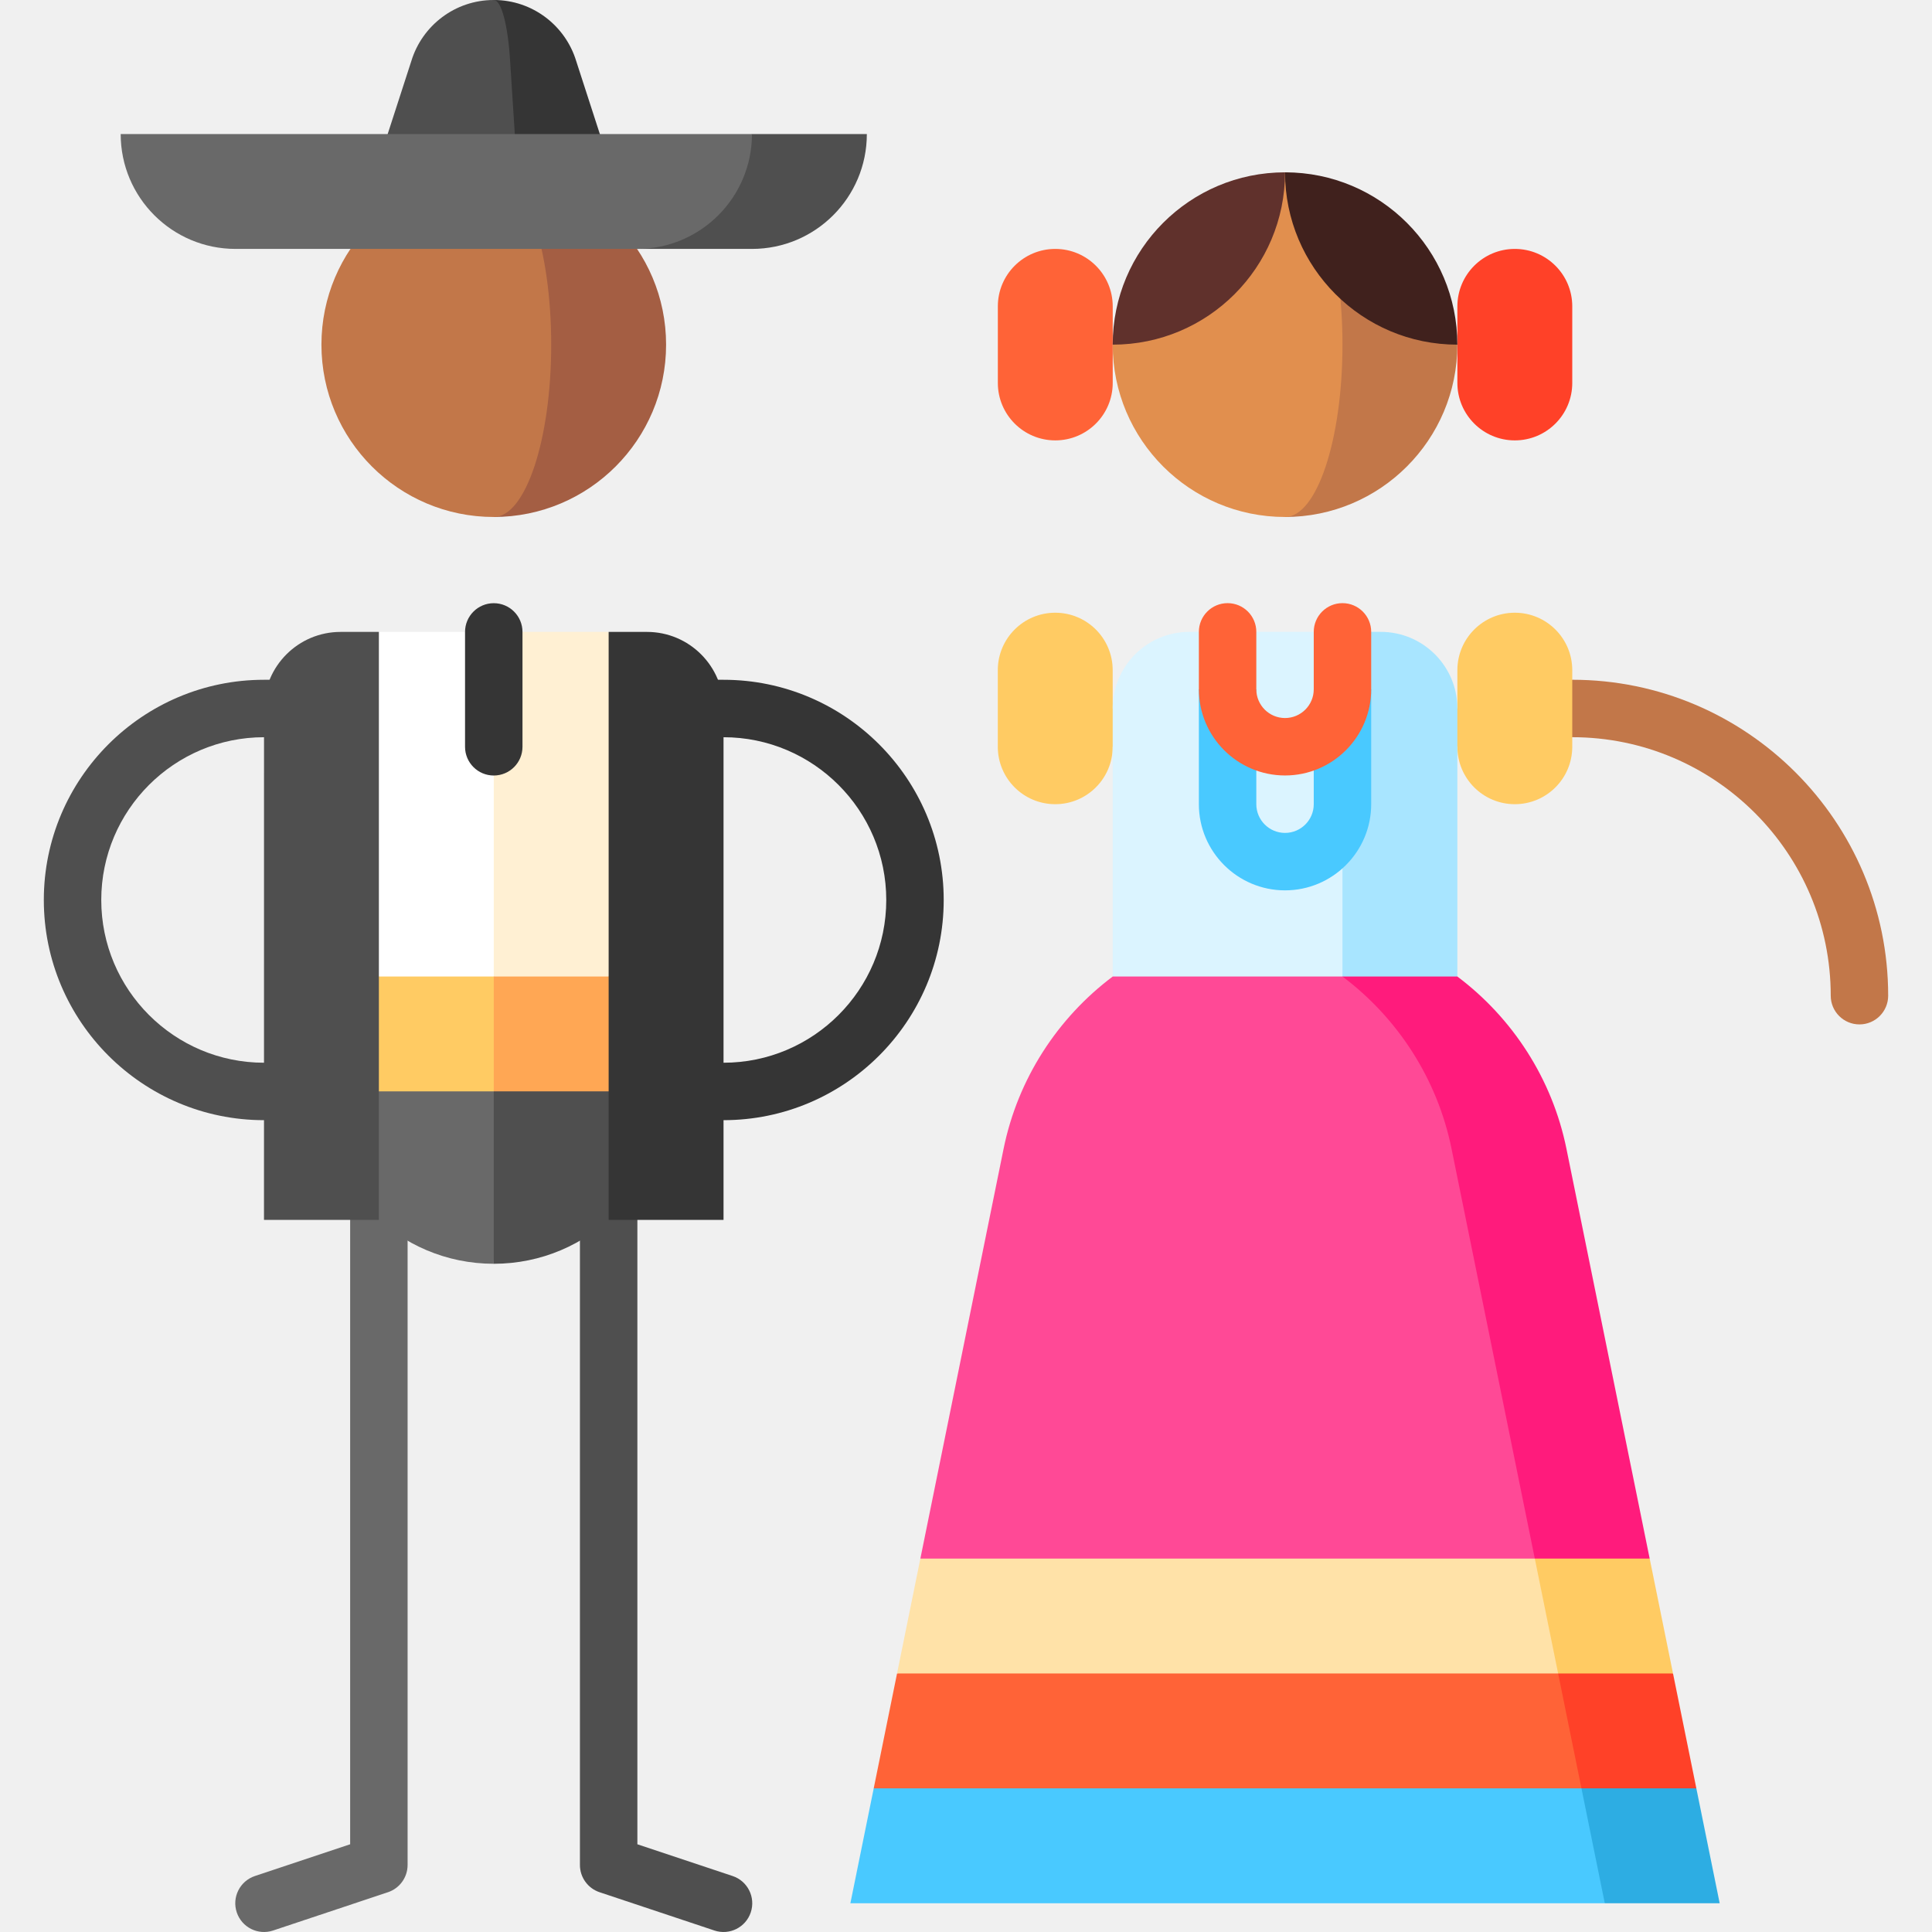
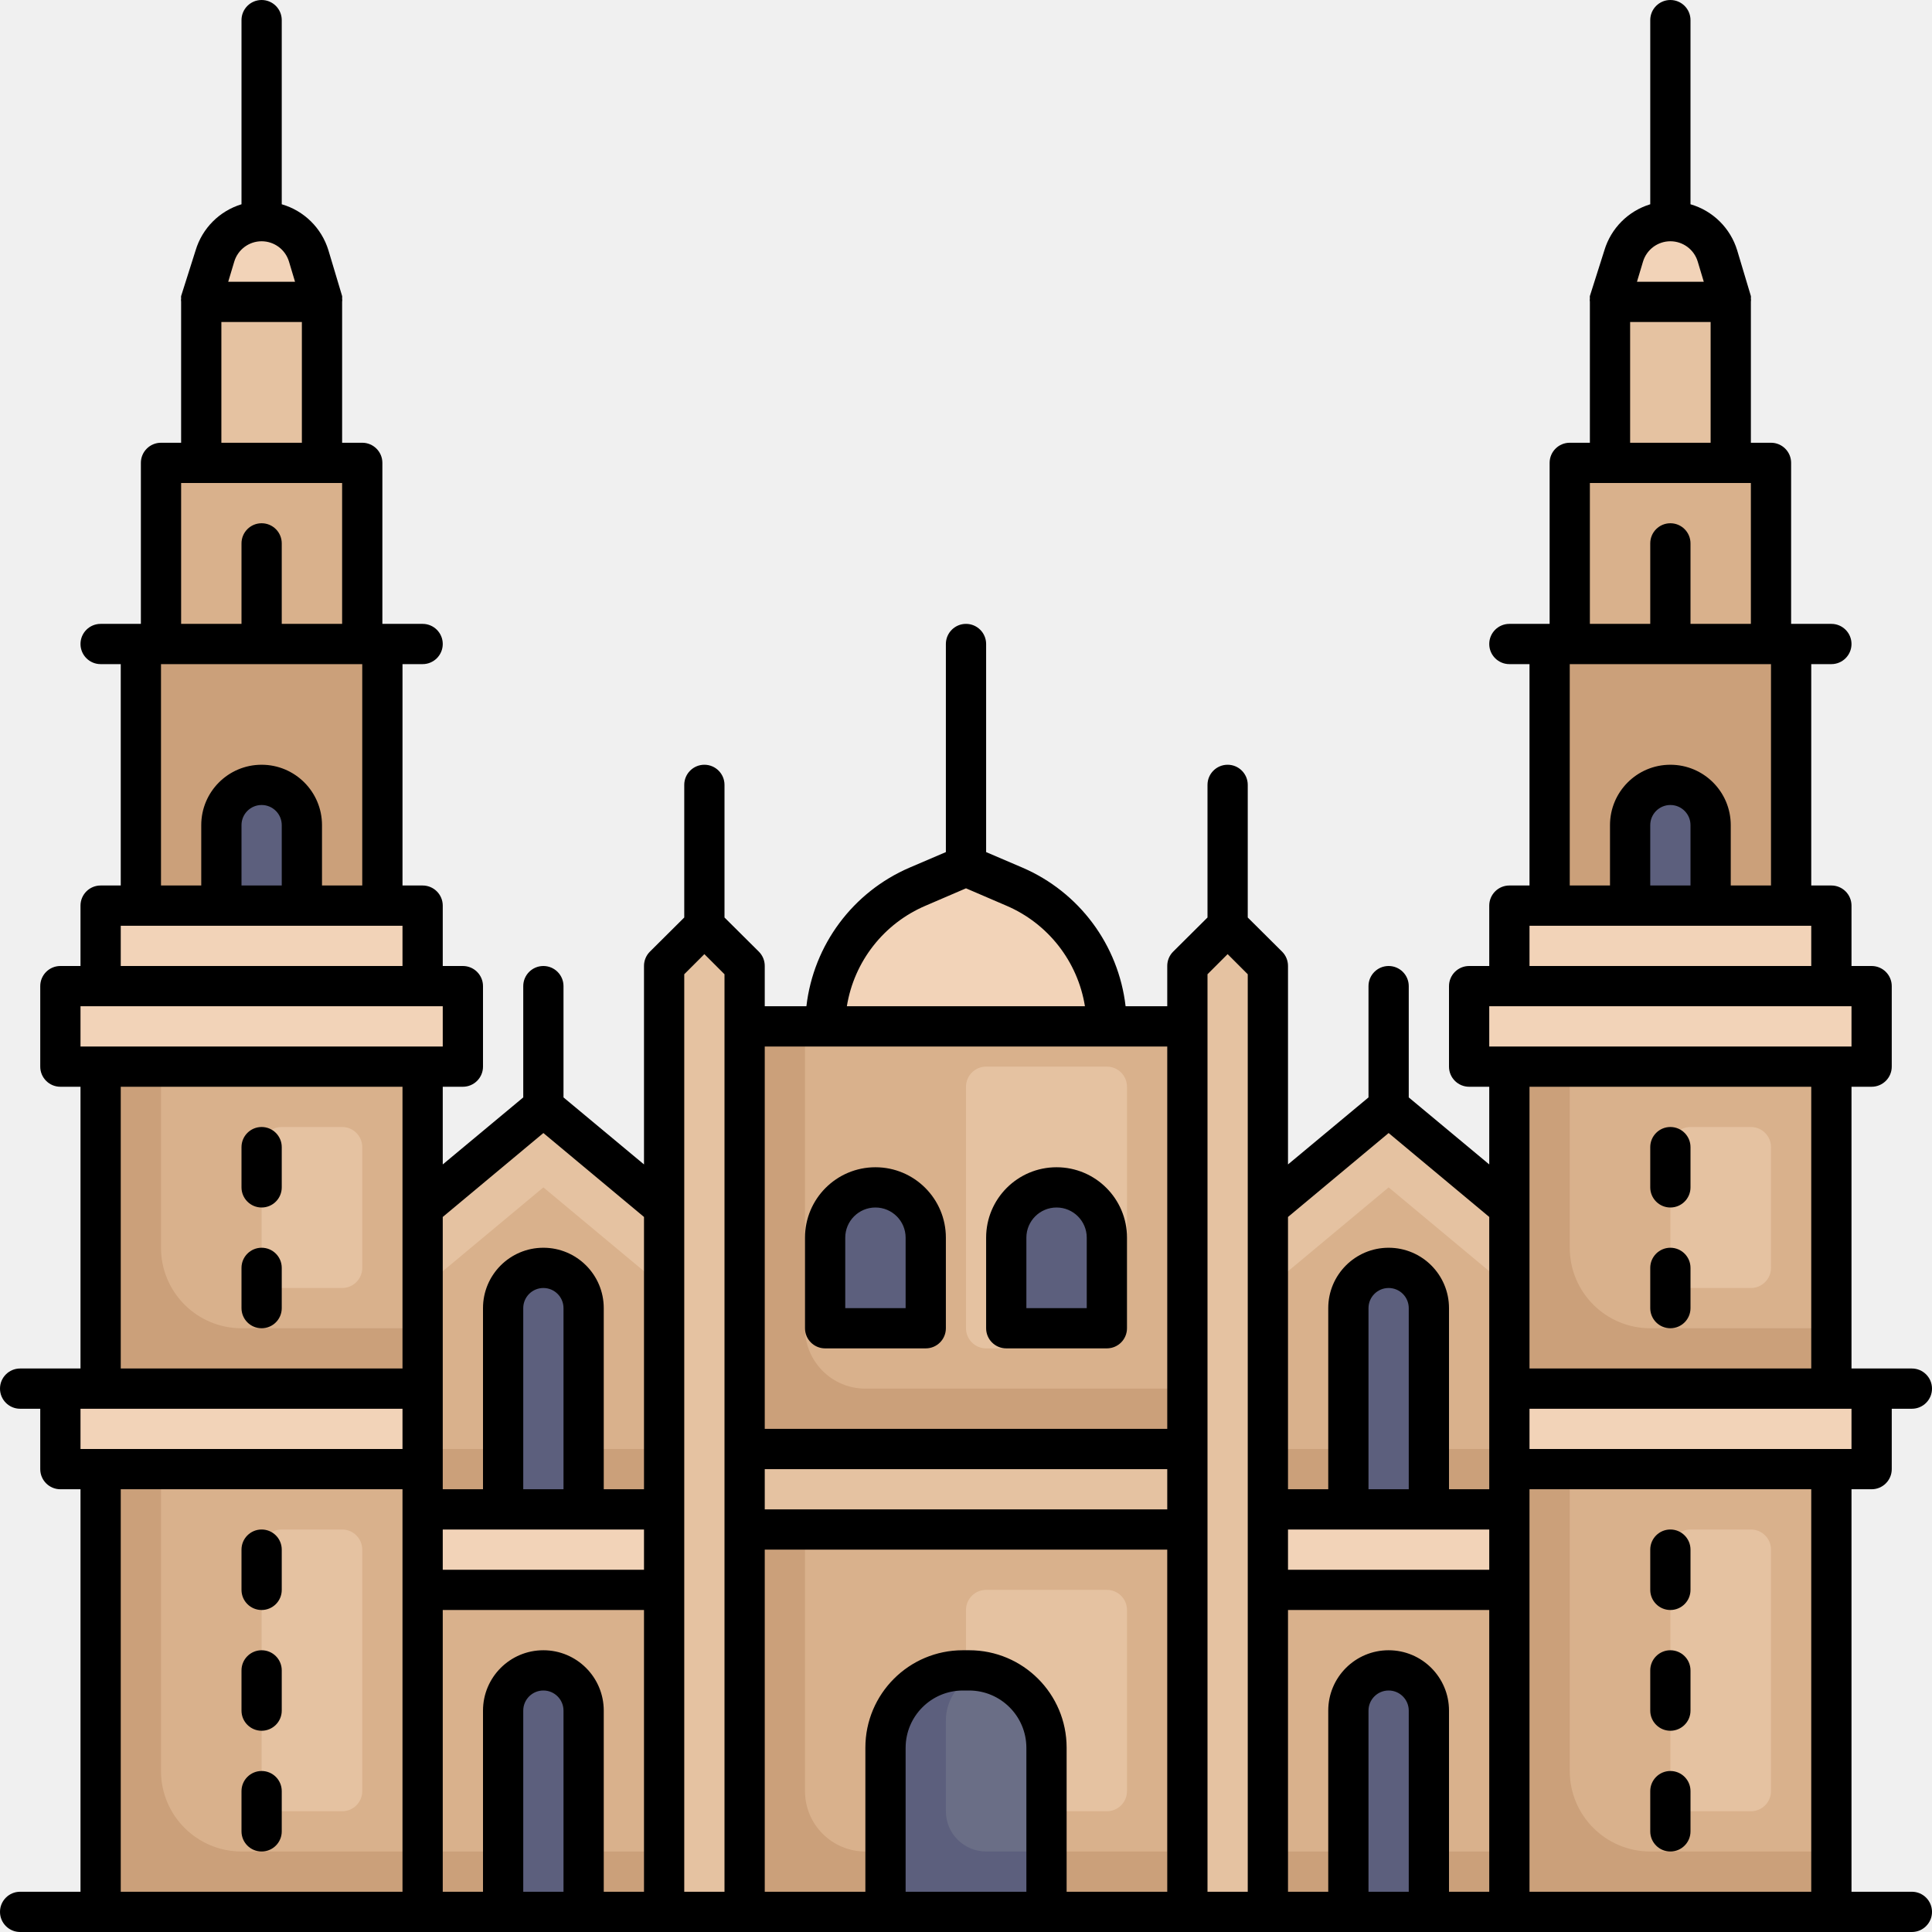
- <svg xmlns="http://www.w3.org/2000/svg" version="1.1" id="fi_1483363" x="0px" y="0px" viewBox="0 0 504.506 504.506" style="enable-background:new 0 0 504.506 504.506;" xml:space="preserve" width="512" height="512">
+ <svg xmlns="http://www.w3.org/2000/svg" version="1.1" width="512" height="512" x="0" y="0" viewBox="0 0 96 96" style="enable-background:new 0 0 512 512" xml:space="preserve" class="">
  <g>
-     <path style="fill:#C27749;" d="M485.562,267.506c-4.143,0-7.5-3.357-7.5-7.5c0-37.22-30.28-67.5-67.5-67.5h-15v-15h15   c45.49,0,82.5,37.01,82.5,82.5C493.062,264.148,489.705,267.506,485.562,267.506z" />
-     <path style="fill:#4F4F4F;" d="M128.937,292.512H68.943c-31.706,0-57.5-25.794-57.5-57.5s25.794-57.5,57.5-57.5h59.994v15H68.943   c-23.435,0-42.5,19.065-42.5,42.5s19.065,42.5,42.5,42.5h59.994V292.512z" />
-     <path style="fill:#353535;" d="M188.931,292.512h-59.994v-15h59.994c23.435,0,42.5-19.065,42.5-42.5s-19.065-42.5-42.5-42.5   h-59.994v-15h59.994c31.706,0,57.5,25.794,57.5,57.5S220.637,292.512,188.931,292.512z" />
-     <path style="fill:#696969;" d="M91.437,285.006v196.592l-24.87,8.29c-3.93,1.31-6.053,5.557-4.744,9.487   c1.31,3.93,5.559,6.054,9.487,4.744l29.998-10c3.063-1.021,5.128-3.887,5.128-7.115V285.006H91.437z" />
-     <path style="fill:#4F4F4F;" d="M166.437,285.006v196.592l24.87,8.29c3.93,1.31,6.053,5.557,4.744,9.487   c-1.31,3.93-5.559,6.054-9.487,4.744l-29.998-10c-3.063-1.021-5.128-3.887-5.128-7.115V285.006H166.437z" />
-     <path style="fill:#FFCB63;" d="M395.567,160c8.284,0,15,6.716,15,15v20c0,8.284-6.716,15-15,15c-8.284,0-15-6.716-15-15l-15.005-10   h15l0.005-10C380.567,166.716,387.283,160,395.567,160z" />
-     <path style="fill:#FFCB63;" d="M275.557,160c-8.284,0-15,6.716-15,15v20c0,8.284,6.716,15,15,15c8.284,0,15-6.716,15-15l15.005-10   h-15l-0.005-10C290.557,166.716,283.842,160,275.557,160z" />
-     <path style="fill:#FF4128;" d="M395.568,65c-8.284,0-15,6.716-15,15v20c0,8.284,6.716,15,15,15s15-6.716,15-15V80   C410.568,71.715,403.852,65,395.568,65z" />
-     <path style="fill:#FF6337;" d="M275.568,65c-8.284,0-15,6.716-15,15v20c0,8.284,6.716,15,15,15s15-6.716,15-15V80   C290.568,71.715,283.852,65,275.568,65z" />
-     <path style="fill:#A8E5FF;" d="M360.562,165l-10,0l-30,60l30,60h30V185C380.562,173.954,371.608,165,360.562,165z" />
-     <path style="fill:#DBF4FF;" d="M350.562,165h-40c-11.046,0-20,8.954-20,20v100h60V165z" />
-     <path style="fill:#49C9FF;" d="M335.562,232.5c-12.406,0-22.5-10.093-22.5-22.5v-30h15v30c0,4.136,3.364,7.5,7.5,7.5   s7.5-3.364,7.5-7.5v-30h15v30C358.062,222.407,347.969,232.5,335.562,232.5z" />
-     <path style="fill:#FF6337;" d="M335.562,202.5c-12.406,0-22.5-10.093-22.5-22.5v-15c0-4.142,3.357-7.5,7.5-7.5s7.5,3.358,7.5,7.5   v15c0,4.136,3.364,7.5,7.5,7.5s7.5-3.364,7.5-7.5v-15c0-4.142,3.357-7.5,7.5-7.5s7.5,3.358,7.5,7.5v15   C358.062,192.407,347.969,202.5,335.562,202.5z" />
-     <polygon style="fill:#2DADE3;" points="335.558,419.242 419.062,497 449.062,497 442.969,467  " />
-     <polygon style="fill:#FF4128;" points="436.876,437 335.558,404.242 412.969,467 442.969,467  " />
-     <polygon style="fill:#49C9FF;" points="228.155,467 222.062,497 419.062,497 412.969,467 335.558,419.242  " />
-     <polygon style="fill:#FF6337;" points="406.876,437 335.558,404.242 234.247,437 228.155,467 412.969,467  " />
-     <polygon style="fill:#FFCB63;" points="335.558,374.242 406.877,437 436.877,437 430.784,407  " />
-     <path style="fill:#FF1B7C;" d="M409.05,299.99c-3.71-18.289-14.088-34.168-28.487-44.988h-30l-15.005,85.857L400.787,407h29.996   L409.05,299.99z" />
-     <polygon style="fill:#FFE2A8;" points="400.787,407 406.877,437 234.247,437 240.337,407 335.558,374.242  " />
-     <path style="fill:#FF4996;" d="M379.047,299.99L400.787,407h-160.45l21.73-107.01c3.72-18.29,14.1-34.17,28.5-44.99h60   C364.957,265.82,375.337,281.7,379.047,299.99z" />
-     <path style="fill:#A45E43;" d="M128.937,45v90c24.853,0,45-20.147,45-45S153.79,45,128.937,45z" />
-     <path style="fill:#C27749;" d="M143.937,90c0-24.853-6.716-45-15-45c-24.853,0-45,20.147-45,45s20.147,45,45,45   C137.221,135,143.937,114.853,143.937,90z" />
-     <path style="fill:#353535;" d="M161.5,50l-11.041-34.073C147.647,6.708,139.077,0,128.938,0v50H161.5z" />
-     <path style="fill:#4F4F4F;" d="M135.396,50l-2.19-34.073C132.648,6.708,130.949,0,128.938,0c-10.14,0-18.71,6.708-21.523,15.927   L96.375,50H135.396z" />
-     <path style="fill:#4F4F4F;" d="M196.36,35l-30,30h30c16.569,0,30-13.431,30-30H196.36z" />
-     <path style="fill:#696969;" d="M196.36,35L31.515,35c0,16.569,13.431,30,30,30l104.845,0C182.929,65,196.36,51.569,196.36,35z" />
-     <path style="fill:#4F4F4F;" d="M113.937,240.012l15,90c24.853,0,45-20.147,45-45L113.937,240.012z" />
-     <path style="fill:#696969;" d="M83.937,285.012c0,24.853,20.147,45,45,45v-90L83.937,285.012z" />
-     <polygon style="fill:#FFA754;" points="173.937,284.991 128.937,284.991 113.937,239.991 173.937,239.991  " />
-     <rect x="83.937" y="239.991" style="fill:#FFCB63;" width="45" height="45" />
-     <polygon style="fill:#FFF0D3;" points="158.937,165.009 128.937,165 98.937,210 128.937,254.991 158.937,255 173.937,210.004  " />
-     <polygon style="fill:#FFFFFF;" points="128.937,165 98.937,165.009 83.937,210.004 98.937,255 128.937,254.991  " />
-     <path style="fill:#4F4F4F;" d="M88.943,165.012c-11.046,0-20,8.954-20,20l-0.006,133.536h30V165.012L88.943,165.012z" />
-     <path style="fill:#353535;" d="M168.937,165.012l-10,0v153.536h30V185.012C188.937,173.966,179.983,165.012,168.937,165.012z" />
-     <path style="fill:#353535;" d="M128.937,202.512c-4.143,0-7.5-3.358-7.5-7.5v-30c0-4.142,3.357-7.5,7.5-7.5   c4.143,0,7.5,3.358,7.5,7.5v30C136.437,199.154,133.08,202.512,128.937,202.512z" />
-     <path style="fill:#C27749;" d="M335.562,45v90c24.853,0,45-20.147,45-45L335.562,45z" />
-     <path style="fill:#E18F4E;" d="M335.562,45l-45,45c0,24.853,20.147,45,45,45c8.284,0,15-20.147,15-45S343.847,45,335.562,45z" />
-     <path style="fill:#60312C;" d="M335.562,45c-24.853,0-45,20.147-45,45C315.415,90,335.562,69.853,335.562,45z" />
-     <path style="fill:#40211D;" d="M380.562,90c0-24.853-20.147-45-45-45C335.562,69.853,355.71,90,380.562,90z" />
+     <path fill="#f2d3b8" d="M48 43a7 7 0 0 1 7 7v1H41v-1a7 7 0 0 1 7-7z" opacity="1" data-original="#f2d3b8" />
+     <path fill="#cba07a" d="M37 51h22v44H37z" opacity="1" data-original="#cba07a" />
+     <path fill="#e5c2a1" d="M37 72h22v4H37z" opacity="1" data-original="#e5c2a1" />
+     <path fill="#d9b18c" d="M40 77h18v15H43a3 3 0 0 1-3-3V77z" opacity="1" data-original="#d9b18c" class="" />
+     <rect width="8" height="11" x="48" y="79" fill="#e5c2a1" rx="1" opacity="1" data-original="#e5c2a1" />
+     <path fill="#d9b18c" d="M40 51h19v18H43a3 3 0 0 1-3-3V51z" opacity="1" data-original="#d9b18c" class="" />
+     <rect width="8" height="14" x="48" y="53" fill="#e5c2a1" rx="1" opacity="1" data-original="#e5c2a1" />
+     <path fill="#5c5f7d" d="M43.5 59a2.5 2.5 0 0 1 2.5 2.5V66h-5v-4.5a2.5 2.5 0 0 1 2.5-2.5zM52.5 59a2.5 2.5 0 0 1 2.5 2.5V66h-5v-4.5a2.5 2.5 0 0 1 2.5-2.5zM48 83a4 4 0 0 1 4 4v8h-8v-8a4 4 0 0 1 4-4z" opacity="1" data-original="#5c5f7d" class="" />
+     <path fill="#6a6e86" d="M49.5 83a2.5 2.5 0 0 1 2.5 2.5V92h-3a2 2 0 0 1-2-2v-4.5a2.5 2.5 0 0 1 2.5-2.5z" opacity="1" data-original="#6a6e86" class="" />
+     <path fill="#e5c2a1" d="m33 48 2-2 2 2v47h-4zM59 48l2-2 2 2v47h-4zM33 60v35H21V60l6-5z" opacity="1" data-original="#e5c2a1" />
+     <path fill="#d9b18c" d="M33 64v31H21V64l6-5z" opacity="1" data-original="#d9b18c" class="" />
+     <path fill="#cba07a" d="M21 72h12v3H21zM21 92h12v3H21z" opacity="1" data-original="#cba07a" />
+     <path fill="#5c5f7d" d="M27 63a2 2 0 0 1 2 2v10h-4V65a2 2 0 0 1 2-2zM27 83a2 2 0 0 1 2 2v10h-4V85a2 2 0 0 1 2-2z" opacity="1" data-original="#5c5f7d" class="" />
+     <path fill="#f2d3b8" d="M21 75h12v4H21z" opacity="1" data-original="#f2d3b8" />
+     <path fill="#e5c2a1" d="M75 60v35H63V60l6-5z" opacity="1" data-original="#e5c2a1" />
+     <path fill="#d9b18c" d="M75 64v31H63V64l6-5z" opacity="1" data-original="#d9b18c" class="" />
+     <path fill="#cba07a" d="M63 72h12v3H63zM63 92h12v3H63z" opacity="1" data-original="#cba07a" />
+     <path fill="#5c5f7d" d="M69 63a2 2 0 0 1 2 2v10h-4V65a2 2 0 0 1 2-2zM69 83a2 2 0 0 1 2 2v10h-4V85a2 2 0 0 1 2-2z" opacity="1" data-original="#5c5f7d" class="" />
+     <path fill="#f2d3b8" d="M63 75h12v4H63z" opacity="1" data-original="#f2d3b8" />
+     <path fill="#cba07a" d="M7 32h12v13H7z" opacity="1" data-original="#cba07a" />
+     <path fill="#5c5f7d" d="M13 39a2 2 0 0 1 2 2v4h-4v-4a2 2 0 0 1 2-2z" opacity="1" data-original="#5c5f7d" class="" />
+     <path fill="#d9b18c" d="M8 23h10v9H8z" opacity="1" data-original="#d9b18c" class="" />
+     <path fill="#e5c2a1" d="M10 15h6v8h-6z" opacity="1" data-original="#e5c2a1" />
+     <path fill="#f2d3b8" d="M13 11a3 3 0 0 1 3 3v1h-6v-1a3 3 0 0 1 3-3z" opacity="1" data-original="#f2d3b8" />
+     <path fill="#cba07a" d="M5 53h16v16H5z" opacity="1" data-original="#cba07a" />
+     <path fill="#d9b18c" d="M8 53h13v13h-9a4 4 0 0 1-4-4v-9z" opacity="1" data-original="#d9b18c" class="" />
+     <rect width="5" height="8" x="13" y="56" fill="#e5c2a1" rx="1" opacity="1" data-original="#e5c2a1" />
+     <path fill="#f2d3b8" d="M3 69h18v4H3zM3 49h20v4H3zM5 45h16v4H5z" opacity="1" data-original="#f2d3b8" />
+     <path fill="#cba07a" d="M5 73h16v22H5z" opacity="1" data-original="#cba07a" />
+     <path fill="#d9b18c" d="M8 73h13v19h-9a4 4 0 0 1-4-4V73z" opacity="1" data-original="#d9b18c" class="" />
+     <rect width="5" height="14" x="13" y="76" fill="#e5c2a1" rx="1" opacity="1" data-original="#e5c2a1" />
+     <path fill="#cba07a" d="M77 32h12v13H77z" opacity="1" data-original="#cba07a" />
+     <path fill="#5c5f7d" d="M83 39a2 2 0 0 1 2 2v4h-4v-4a2 2 0 0 1 2-2z" opacity="1" data-original="#5c5f7d" class="" />
+     <path fill="#d9b18c" d="M78 23h10v9H78z" opacity="1" data-original="#d9b18c" class="" />
+     <path fill="#e5c2a1" d="M80 15h6v8h-6z" opacity="1" data-original="#e5c2a1" />
+     <path fill="#f2d3b8" d="M83 11a3 3 0 0 1 3 3v1h-6v-1a3 3 0 0 1 3-3z" opacity="1" data-original="#f2d3b8" />
+     <path fill="#cba07a" d="M75 53h16v16H75z" opacity="1" data-original="#cba07a" />
+     <path fill="#d9b18c" d="M78 53h13v13h-9a4 4 0 0 1-4-4v-9z" opacity="1" data-original="#d9b18c" class="" />
+     <rect width="5" height="8" x="83" y="56" fill="#e5c2a1" rx="1" opacity="1" data-original="#e5c2a1" />
+     <path fill="#f2d3b8" d="M75 69h18v4H75zM73 49h20v4H73zM75 45h16v4H75z" opacity="1" data-original="#f2d3b8" />
+     <path fill="#cba07a" d="M75 73h16v22H75z" opacity="1" data-original="#cba07a" />
+     <path fill="#d9b18c" d="M78 73h13v19h-9a4 4 0 0 1-4-4V73z" opacity="1" data-original="#d9b18c" class="" />
+     <rect width="5" height="14" x="83" y="76" fill="#e5c2a1" rx="1" opacity="1" data-original="#e5c2a1" />
+     <g fill="#39426a">
+       <path d="M95 94h-3V74h1a1 1 0 0 0 1-1v-3h1a1 1 0 0 0 0-2h-3V54h1a1 1 0 0 0 1-1v-4a1 1 0 0 0-1-1h-1v-3a1 1 0 0 0-1-1h-1V33h1a1 1 0 0 0 0-2h-2v-8a1 1 0 0 0-1-1h-1v-7a.58.58 0 0 0 0-.18.4.4 0 0 0 0-.11l-.68-2.27A3.42 3.42 0 0 0 84 10.15V1a1 1 0 0 0-2 0v9.15a3.42 3.42 0 0 0-2.28 2.29L79 14.71a.4.4 0 0 0 0 .11.58.58 0 0 0 0 .18v7h-1a1 1 0 0 0-1 1v8h-2a1 1 0 0 0 0 2h1v11h-1a1 1 0 0 0-1 1v3h-1a1 1 0 0 0-1 1v4a1 1 0 0 0 1 1h1v3.86l-4-3.33V49a1 1 0 0 0-2 0v5.53l-4 3.33V48a1 1 0 0 0-.29-.71L62 45.59V39a1 1 0 0 0-2 0v6.59l-1.71 1.7A1 1 0 0 0 58 48v2h-2.07a8.57 8.57 0 0 0-5.13-6.89l-1.8-.77V32a1 1 0 0 0-2 0v10.34l-1.8.77A8.57 8.57 0 0 0 40.07 50H38v-2a1 1 0 0 0-.29-.71L36 45.59V39a1 1 0 0 0-2 0v6.59l-1.71 1.7A1 1 0 0 0 32 48v9.86l-4-3.33V49a1 1 0 0 0-2 0v5.53l-4 3.33V54h1a1 1 0 0 0 1-1v-4a1 1 0 0 0-1-1h-1v-3a1 1 0 0 0-1-1h-1V33h1a1 1 0 0 0 0-2h-2v-8a1 1 0 0 0-1-1h-1v-7a.58.58 0 0 0 0-.18.4.4 0 0 0 0-.11l-.68-2.27A3.42 3.42 0 0 0 14 10.15V1a1 1 0 0 0-2 0v9.15a3.42 3.42 0 0 0-2.28 2.29L9 14.71a.4.4 0 0 0 0 .11.58.58 0 0 0 0 .18v7H8a1 1 0 0 0-1 1v8H5a1 1 0 0 0 0 2h1v11H5a1 1 0 0 0-1 1v3H3a1 1 0 0 0-1 1v4a1 1 0 0 0 1 1h1v14H1a1 1 0 0 0 0 2h1v3a1 1 0 0 0 1 1h1v20H1a1 1 0 0 0 0 2h94a1 1 0 0 0 0-2zm-3-22H76v-2h16zm-28 4h10v2H64zm6-2h-2v-9a1 1 0 0 1 2 0zm11.64-61a1.42 1.42 0 0 1 2.72 0l.3 1h-3.32zM81 16h4v6h-4zm-2 8h8v7h-3v-4a1 1 0 0 0-2 0v4h-3zm-1 9h10v11h-2v-3a3 3 0 0 0-6 0v3h-2zm6 11h-2v-3a1 1 0 0 1 2 0zm-8 2h14v2H76zm-2 4h18v2H74zm16 4v14H76V54zm-21 2.3 5 4.17V74h-2v-9a3 3 0 0 0-6 0v9h-2V60.47zM38 73h20v2H38zm8-28 2-.86 2 .86a6.57 6.57 0 0 1 3.91 5H42.08A6.57 6.57 0 0 1 46 45zm-5 7h17v19H38V52zM4 72v-2h16v2zm18 4h10v2H22zm6-2h-2v-9a1 1 0 0 1 2 0zm-1-17.7 5 4.17V74h-2v-9a3 3 0 0 0-6 0v9h-2V60.47zM11.64 13a1.42 1.42 0 0 1 2.72 0l.3 1h-3.32zM11 16h4v6h-4zm-2 8h8v7h-3v-4a1 1 0 0 0-2 0v4H9zm-1 9h10v11h-2v-3a3 3 0 0 0-6 0v3H8zm6 11h-2v-3a1 1 0 0 1 2 0zm-8 2h14v2H6zm-2 4h18v2H4zm2 4h14v14H6zm0 20h14v20H6zm16 6h10v14h-2v-9a3 3 0 0 0-6 0v9h-2zm4 14v-9a1 1 0 0 1 2 0v9zm8-15V48.41l1-1 1 1V94h-2zm4-2h20v17h-5v-7.16A4.84 4.84 0 0 0 48.16 82h-.32A4.84 4.84 0 0 0 43 86.84V94h-5zm7 17v-7.16A2.85 2.85 0 0 1 47.84 84h.32A2.85 2.85 0 0 1 51 86.84V94zm15-18V48.41l1-1 1 1V94h-2zm4 4h10v14h-2v-9a3 3 0 0 0-6 0v9h-2zm4 14v-9a1 1 0 0 1 2 0v9zm8-15v-5h14v20H76z" fill="#000000" opacity="1" data-original="#39426a" class="" />
+       <path d="M83 60a1 1 0 0 0 1-1v-2a1 1 0 0 0-2 0v2a1 1 0 0 0 1 1zM83 66a1 1 0 0 0 1-1v-2a1 1 0 0 0-2 0v2a1 1 0 0 0 1 1zM83 76a1 1 0 0 0-1 1v2a1 1 0 0 0 2 0v-2a1 1 0 0 0-1-1zM83 82a1 1 0 0 0-1 1v2a1 1 0 0 0 2 0v-2a1 1 0 0 0-1-1zM83 88a1 1 0 0 0-1 1v2a1 1 0 0 0 2 0v-2a1 1 0 0 0-1-1zM13 56a1 1 0 0 0-1 1v2a1 1 0 0 0 2 0v-2a1 1 0 0 0-1-1zM13 62a1 1 0 0 0-1 1v2a1 1 0 0 0 2 0v-2a1 1 0 0 0-1-1zM13 76a1 1 0 0 0-1 1v2a1 1 0 0 0 2 0v-2a1 1 0 0 0-1-1zM13 82a1 1 0 0 0-1 1v2a1 1 0 0 0 2 0v-2a1 1 0 0 0-1-1zM13 88a1 1 0 0 0-1 1v2a1 1 0 0 0 2 0v-2a1 1 0 0 0-1-1zM41 67h5a1 1 0 0 0 1-1v-4.5a3.5 3.5 0 0 0-7 0V66a1 1 0 0 0 1 1zm1-5.5a1.5 1.5 0 0 1 3 0V65h-3zM50 67h5a1 1 0 0 0 1-1v-4.5a3.5 3.5 0 0 0-7 0V66a1 1 0 0 0 1 1zm1-5.5a1.5 1.5 0 0 1 3 0V65h-3z" fill="#000000" opacity="1" data-original="#39426a" class="" />
+     </g>
  </g>
</svg>
